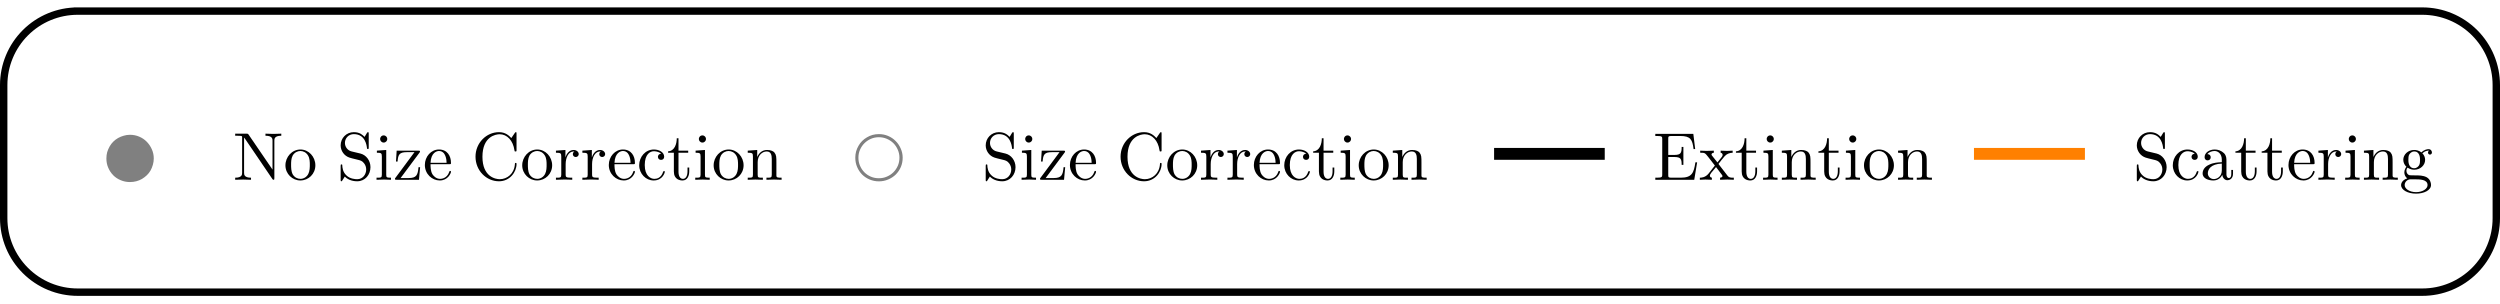
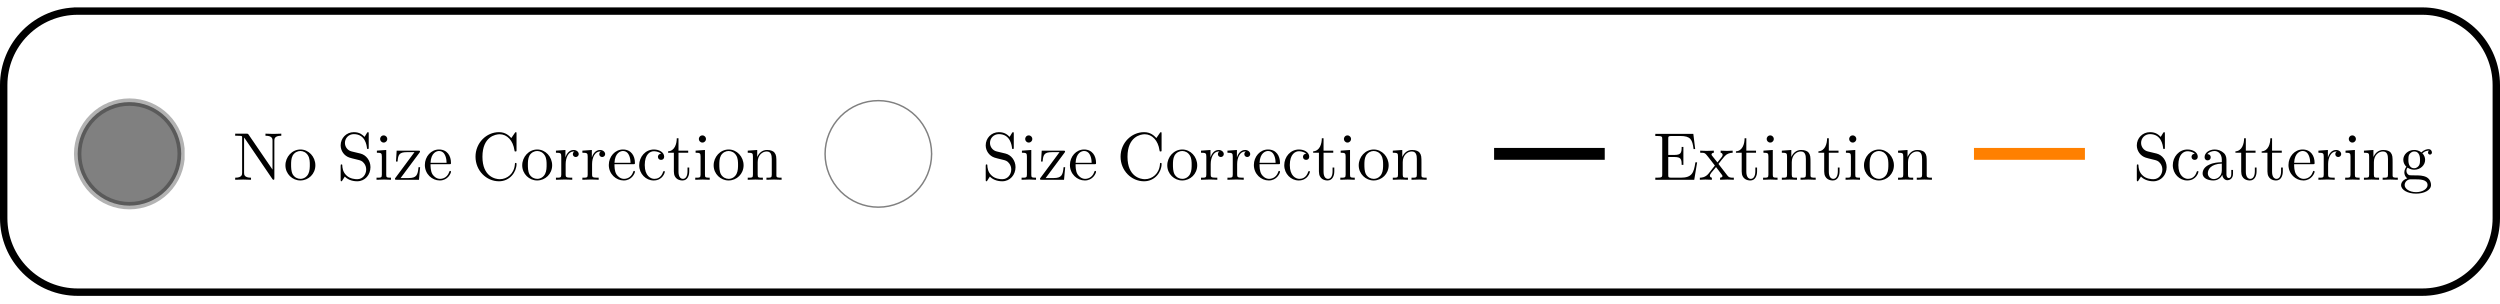
<svg xmlns="http://www.w3.org/2000/svg" xmlns:xlink="http://www.w3.org/1999/xlink" width="338pt" height="41pt" viewBox="0 0 338 41" version="1.1">
  <defs>
    <g>
      <symbol overflow="visible" id="glyph0-0">
-         <path style="stroke:none;" d="M 0.625 0 L 0.625 -8.062 L 4.406 -8.062 L 4.406 0 Z M 1.266 -0.625 L 3.781 -0.625 L 3.781 -7.438 L 1.266 -7.438 Z M 1.266 -0.625 " />
+         <path style="stroke:none;" d="" />
      </symbol>
      <symbol overflow="visible" id="glyph0-1">
-         <path style="stroke:none;" d="M 6.828 -2.859 C 6.828 -2.566 6.785 -2.281 6.703 -2 C 6.629 -1.727 6.523 -1.473 6.391 -1.234 C 6.254 -0.992 6.086 -0.781 5.891 -0.594 C 5.691 -0.406 5.473 -0.238 5.234 -0.094 C 5.004 0.039 4.75 0.145 4.469 0.219 C 4.195 0.289 3.91 0.328 3.609 0.328 C 3.16 0.328 2.742 0.242 2.359 0.078 C 1.973 -0.078 1.633 -0.301 1.344 -0.594 C 1.062 -0.883 0.836 -1.223 0.672 -1.609 C 0.504 -1.992 0.422 -2.41 0.422 -2.859 C 0.422 -3.16 0.457 -3.445 0.531 -3.719 C 0.613 -3.988 0.723 -4.242 0.859 -4.484 C 0.992 -4.723 1.156 -4.938 1.344 -5.125 C 1.539 -5.32 1.758 -5.488 2 -5.625 C 2.238 -5.758 2.492 -5.863 2.766 -5.938 C 3.035 -6.02 3.316 -6.062 3.609 -6.062 C 4.055 -6.062 4.473 -5.977 4.859 -5.812 C 5.254 -5.645 5.594 -5.414 5.875 -5.125 C 6.164 -4.832 6.395 -4.492 6.562 -4.109 C 6.738 -3.723 6.828 -3.305 6.828 -2.859 Z M 6.828 -2.859 " />
+         <path style="stroke:none;" d="M 6.531 -5.953 L 6.531 -6.234 L 5.469 -6.203 L 4.391 -6.234 L 4.391 -5.953 C 5.344 -5.953 5.344 -5.516 5.344 -5.281 L 5.344 -1.375 L 2.109 -6.109 C 2.031 -6.219 2.031 -6.234 1.859 -6.234 L 0.297 -6.234 L 0.297 -5.953 L 0.562 -5.953 C 0.703 -5.953 0.891 -5.938 1.016 -5.938 C 1.234 -5.906 1.234 -5.891 1.234 -5.719 L 1.234 -0.953 C 1.234 -0.719 1.234 -0.281 0.297 -0.281 L 0.297 0 L 1.375 -0.031 L 2.438 0 L 2.438 -0.281 C 1.5 -0.281 1.5 -0.719 1.5 -0.953 L 1.5 -5.703 C 1.547 -5.656 1.547 -5.641 1.594 -5.594 L 5.312 -0.125 C 5.391 -0.016 5.406 0 5.469 0 C 5.594 0 5.594 -0.062 5.594 -0.234 L 5.594 -5.281 C 5.594 -5.516 5.594 -5.953 6.531 -5.953 Z M 6.531 -5.953 " />
      </symbol>
      <symbol overflow="visible" id="glyph0-2">
-         <path style="stroke:none;" d="M 6.828 -2.969 C 6.828 -2.508 6.742 -2.086 6.578 -1.703 C 6.41 -1.316 6.18 -0.977 5.891 -0.688 C 5.598 -0.406 5.254 -0.18 4.859 -0.016 C 4.473 0.148 4.055 0.234 3.609 0.234 C 3.172 0.234 2.754 0.148 2.359 -0.016 C 1.973 -0.18 1.633 -0.406 1.344 -0.688 C 1.062 -0.977 0.836 -1.316 0.672 -1.703 C 0.504 -2.098 0.422 -2.52 0.422 -2.969 C 0.422 -3.258 0.457 -3.539 0.531 -3.812 C 0.613 -4.094 0.723 -4.348 0.859 -4.578 C 0.992 -4.816 1.156 -5.031 1.344 -5.219 C 1.539 -5.414 1.758 -5.582 2 -5.719 C 2.238 -5.863 2.492 -5.973 2.766 -6.047 C 3.035 -6.117 3.316 -6.156 3.609 -6.156 C 4.055 -6.156 4.473 -6.07 4.859 -5.906 C 5.254 -5.738 5.594 -5.508 5.875 -5.219 C 6.164 -4.938 6.395 -4.598 6.562 -4.203 C 6.738 -3.816 6.828 -3.406 6.828 -2.969 Z M 6.391 -2.969 C 6.391 -3.344 6.316 -3.695 6.172 -4.031 C 6.023 -4.375 5.828 -4.672 5.578 -4.922 C 5.328 -5.172 5.031 -5.367 4.688 -5.516 C 4.352 -5.66 3.992 -5.734 3.609 -5.734 C 3.223 -5.734 2.863 -5.66 2.531 -5.516 C 2.195 -5.367 1.906 -5.172 1.656 -4.922 C 1.406 -4.672 1.207 -4.379 1.062 -4.047 C 0.914 -3.711 0.844 -3.352 0.844 -2.969 C 0.844 -2.57 0.914 -2.207 1.062 -1.875 C 1.207 -1.539 1.398 -1.25 1.641 -1 C 1.891 -0.75 2.18 -0.551 2.516 -0.406 C 2.859 -0.258 3.223 -0.188 3.609 -0.188 C 3.992 -0.188 4.352 -0.258 4.688 -0.406 C 5.031 -0.551 5.328 -0.75 5.578 -1 C 5.828 -1.25 6.023 -1.539 6.172 -1.875 C 6.316 -2.207 6.391 -2.57 6.391 -2.969 Z M 6.391 -2.969 " />
-       </symbol>
-       <symbol overflow="visible" id="glyph1-0">
-         <path style="stroke:none;" d="" />
-       </symbol>
-       <symbol overflow="visible" id="glyph1-1">
-         <path style="stroke:none;" d="M 6.531 -5.953 L 6.531 -6.234 L 5.469 -6.203 L 4.391 -6.234 L 4.391 -5.953 C 5.344 -5.953 5.344 -5.516 5.344 -5.281 L 5.344 -1.375 L 2.109 -6.109 C 2.031 -6.219 2.031 -6.234 1.859 -6.234 L 0.297 -6.234 L 0.297 -5.953 L 0.562 -5.953 C 0.703 -5.953 0.891 -5.938 1.016 -5.938 C 1.234 -5.906 1.234 -5.891 1.234 -5.719 L 1.234 -0.953 C 1.234 -0.719 1.234 -0.281 0.297 -0.281 L 0.297 0 L 1.375 -0.031 L 2.438 0 L 2.438 -0.281 C 1.5 -0.281 1.5 -0.719 1.5 -0.953 L 1.5 -5.703 C 1.547 -5.656 1.547 -5.641 1.594 -5.594 L 5.312 -0.125 C 5.391 -0.016 5.406 0 5.469 0 C 5.594 0 5.594 -0.062 5.594 -0.234 L 5.594 -5.281 C 5.594 -5.516 5.594 -5.953 6.531 -5.953 Z M 6.531 -5.953 " />
-       </symbol>
-       <symbol overflow="visible" id="glyph1-2">
        <path style="stroke:none;" d="M 4.297 -1.953 C 4.297 -3.125 3.391 -4.094 2.281 -4.094 C 1.141 -4.094 0.25 -3.094 0.25 -1.953 C 0.25 -0.781 1.203 0.094 2.266 0.094 C 3.375 0.094 4.297 -0.797 4.297 -1.953 Z M 3.547 -2.031 C 3.547 -1.703 3.547 -1.203 3.344 -0.797 C 3.141 -0.391 2.734 -0.125 2.281 -0.125 C 1.891 -0.125 1.484 -0.312 1.234 -0.734 C 1.016 -1.141 1.016 -1.703 1.016 -2.031 C 1.016 -2.375 1.016 -2.875 1.234 -3.281 C 1.484 -3.703 1.906 -3.891 2.266 -3.891 C 2.672 -3.891 3.062 -3.688 3.297 -3.297 C 3.547 -2.906 3.547 -2.375 3.547 -2.031 Z M 3.547 -2.031 " />
      </symbol>
-       <symbol overflow="visible" id="glyph1-3">
+       <symbol overflow="visible" id="glyph0-3">
        <path style="stroke:none;" d="M 4.547 -1.703 C 4.547 -2.609 3.953 -3.359 3.188 -3.547 L 2.016 -3.828 C 1.453 -3.953 1.094 -4.453 1.094 -4.984 C 1.094 -5.625 1.594 -6.172 2.297 -6.172 C 3.828 -6.172 4.031 -4.688 4.078 -4.266 C 4.094 -4.219 4.094 -4.156 4.188 -4.156 C 4.312 -4.156 4.312 -4.203 4.312 -4.375 L 4.312 -6.219 C 4.312 -6.375 4.312 -6.438 4.203 -6.438 C 4.141 -6.438 4.141 -6.422 4.062 -6.312 L 3.75 -5.797 C 3.484 -6.062 3.109 -6.438 2.297 -6.438 C 1.281 -6.438 0.516 -5.625 0.516 -4.656 C 0.516 -3.906 1 -3.234 1.703 -3 C 1.812 -2.953 2.266 -2.844 2.906 -2.688 C 3.156 -2.625 3.438 -2.562 3.688 -2.219 C 3.875 -1.984 3.969 -1.688 3.969 -1.391 C 3.969 -0.734 3.516 -0.078 2.75 -0.078 C 2.484 -0.078 1.781 -0.125 1.312 -0.578 C 0.781 -1.062 0.75 -1.656 0.734 -1.984 C 0.734 -2.078 0.656 -2.078 0.625 -2.078 C 0.516 -2.078 0.516 -2 0.516 -1.844 L 0.516 -0.016 C 0.516 0.141 0.516 0.203 0.609 0.203 C 0.672 0.203 0.688 0.188 0.75 0.078 C 0.75 0.078 0.781 0.047 1.078 -0.438 C 1.359 -0.125 1.938 0.203 2.75 0.203 C 3.828 0.203 4.547 -0.688 4.547 -1.703 Z M 4.547 -1.703 " />
      </symbol>
-       <symbol overflow="visible" id="glyph1-4">
+       <symbol overflow="visible" id="glyph0-4">
        <path style="stroke:none;" d="M 2.25 0 L 2.25 -0.281 C 1.656 -0.281 1.609 -0.328 1.609 -0.688 L 1.609 -4.031 L 0.344 -3.938 L 0.344 -3.656 C 0.938 -3.656 1.016 -3.594 1.016 -3.141 L 1.016 -0.688 C 1.016 -0.281 0.906 -0.281 0.297 -0.281 L 0.297 0 L 1.312 -0.031 C 1.625 -0.031 1.938 -0.016 2.25 0 Z M 1.75 -5.516 C 1.75 -5.766 1.547 -6 1.266 -6 C 0.953 -6 0.781 -5.734 0.781 -5.516 C 0.781 -5.266 0.984 -5.031 1.266 -5.031 C 1.562 -5.031 1.75 -5.281 1.75 -5.516 Z M 1.75 -5.516 " />
      </symbol>
-       <symbol overflow="visible" id="glyph1-5">
+       <symbol overflow="visible" id="glyph0-5">
        <path style="stroke:none;" d="M 3.656 -1.703 L 3.438 -1.703 C 3.344 -0.625 3.156 -0.234 2.094 -0.234 L 1.016 -0.234 L 3.562 -3.656 C 3.641 -3.766 3.641 -3.781 3.641 -3.812 C 3.641 -3.938 3.562 -3.938 3.406 -3.938 L 0.484 -3.938 L 0.391 -2.469 L 0.609 -2.469 C 0.672 -3.391 0.844 -3.734 1.844 -3.734 L 2.891 -3.734 L 0.344 -0.297 C 0.25 -0.188 0.25 -0.172 0.25 -0.125 C 0.25 0 0.312 0 0.5 0 L 3.5 0 Z M 3.656 -1.703 " />
      </symbol>
-       <symbol overflow="visible" id="glyph1-6">
+       <symbol overflow="visible" id="glyph0-6">
        <path style="stroke:none;" d="M 3.781 -1.078 C 3.781 -1.172 3.719 -1.203 3.672 -1.203 C 3.594 -1.203 3.562 -1.141 3.547 -1.062 C 3.234 -0.125 2.406 -0.125 2.312 -0.125 C 1.859 -0.125 1.5 -0.406 1.281 -0.734 C 1.016 -1.172 1.016 -1.781 1.016 -2.109 L 3.562 -2.109 C 3.766 -2.109 3.781 -2.109 3.781 -2.297 C 3.781 -3.203 3.297 -4.094 2.156 -4.094 C 1.094 -4.094 0.25 -3.141 0.25 -2 C 0.25 -0.781 1.219 0.094 2.266 0.094 C 3.375 0.094 3.781 -0.906 3.781 -1.078 Z M 3.188 -2.297 L 1.016 -2.297 C 1.078 -3.656 1.844 -3.891 2.156 -3.891 C 3.094 -3.891 3.188 -2.656 3.188 -2.297 Z M 3.188 -2.297 " />
      </symbol>
-       <symbol overflow="visible" id="glyph1-7">
+       <symbol overflow="visible" id="glyph0-7">
        <path style="stroke:none;" d="M 6.062 -2.125 C 6.062 -2.219 6.062 -2.281 5.953 -2.281 C 5.844 -2.281 5.844 -2.219 5.844 -2.141 C 5.766 -0.828 4.797 -0.078 3.797 -0.078 C 3.234 -0.078 1.453 -0.391 1.453 -3.109 C 1.453 -5.844 3.234 -6.156 3.781 -6.156 C 4.781 -6.156 5.594 -5.312 5.781 -3.984 C 5.797 -3.859 5.797 -3.828 5.922 -3.828 C 6.062 -3.828 6.062 -3.859 6.062 -4.047 L 6.062 -6.219 C 6.062 -6.375 6.062 -6.438 5.969 -6.438 C 5.938 -6.438 5.891 -6.438 5.828 -6.328 L 5.359 -5.641 C 5.031 -5.984 4.562 -6.438 3.688 -6.438 C 1.984 -6.438 0.516 -4.984 0.516 -3.125 C 0.516 -1.234 1.984 0.203 3.688 0.203 C 5.172 0.203 6.062 -1.062 6.062 -2.125 Z M 6.062 -2.125 " />
      </symbol>
-       <symbol overflow="visible" id="glyph1-8">
+       <symbol overflow="visible" id="glyph0-8">
        <path style="stroke:none;" d="M 3.328 -3.484 C 3.328 -3.766 3.031 -4.031 2.641 -4.031 C 1.984 -4.031 1.656 -3.422 1.531 -3.031 L 1.531 -4.031 L 0.25 -3.938 L 0.25 -3.656 C 0.891 -3.656 0.969 -3.594 0.969 -3.141 L 0.969 -0.688 C 0.969 -0.281 0.859 -0.281 0.25 -0.281 L 0.25 0 L 1.297 -0.031 C 1.656 -0.031 2.094 -0.031 2.453 0 L 2.453 -0.281 L 2.266 -0.281 C 1.594 -0.281 1.562 -0.391 1.562 -0.719 L 1.562 -2.109 C 1.562 -3.016 1.953 -3.828 2.641 -3.828 C 2.703 -3.828 2.734 -3.828 2.75 -3.828 C 2.719 -3.812 2.531 -3.703 2.531 -3.469 C 2.531 -3.219 2.734 -3.078 2.922 -3.078 C 3.094 -3.078 3.328 -3.188 3.328 -3.484 Z M 3.328 -3.484 " />
      </symbol>
-       <symbol overflow="visible" id="glyph1-9">
+       <symbol overflow="visible" id="glyph0-9">
        <path style="stroke:none;" d="M 3.781 -1.078 C 3.781 -1.172 3.703 -1.172 3.672 -1.172 C 3.594 -1.172 3.562 -1.141 3.547 -1.078 C 3.281 -0.234 2.688 -0.125 2.359 -0.125 C 1.875 -0.125 1.062 -0.516 1.062 -1.984 C 1.062 -3.484 1.812 -3.859 2.297 -3.859 C 2.375 -3.859 2.953 -3.844 3.281 -3.516 C 2.906 -3.5 2.844 -3.219 2.844 -3.109 C 2.844 -2.859 3.016 -2.688 3.266 -2.688 C 3.5 -2.688 3.688 -2.844 3.688 -3.109 C 3.688 -3.734 3 -4.094 2.297 -4.094 C 1.156 -4.094 0.312 -3.109 0.312 -1.969 C 0.312 -0.797 1.219 0.094 2.266 0.094 C 3.5 0.094 3.781 -1 3.781 -1.078 Z M 3.781 -1.078 " />
      </symbol>
-       <symbol overflow="visible" id="glyph1-10">
+       <symbol overflow="visible" id="glyph0-10">
        <path style="stroke:none;" d="M 3.031 -1.125 L 3.031 -1.656 L 2.797 -1.656 L 2.797 -1.156 C 2.797 -0.469 2.531 -0.125 2.188 -0.125 C 1.578 -0.125 1.578 -0.953 1.578 -1.109 L 1.578 -3.656 L 2.891 -3.656 L 2.891 -3.938 L 1.578 -3.938 L 1.578 -5.609 L 1.344 -5.609 C 1.344 -4.859 1.062 -3.891 0.172 -3.844 L 0.172 -3.656 L 0.953 -3.656 L 0.953 -1.125 C 0.953 -0.016 1.797 0.094 2.125 0.094 C 2.781 0.094 3.031 -0.547 3.031 -1.125 Z M 3.031 -1.125 " />
      </symbol>
-       <symbol overflow="visible" id="glyph1-11">
+       <symbol overflow="visible" id="glyph0-11">
        <path style="stroke:none;" d="M 4.875 0 L 4.875 -0.281 C 4.406 -0.281 4.172 -0.281 4.172 -0.562 L 4.172 -2.297 C 4.172 -3.078 4.172 -3.359 3.891 -3.703 C 3.766 -3.844 3.453 -4.031 2.922 -4.031 C 2.266 -4.031 1.828 -3.641 1.578 -3.078 L 1.578 -4.031 L 0.297 -3.938 L 0.297 -3.656 C 0.938 -3.656 1 -3.594 1 -3.141 L 1 -0.688 C 1 -0.281 0.906 -0.281 0.297 -0.281 L 0.297 0 L 1.328 -0.031 L 2.344 0 L 2.344 -0.281 C 1.734 -0.281 1.641 -0.281 1.641 -0.688 L 1.641 -2.375 C 1.641 -3.328 2.281 -3.828 2.859 -3.828 C 3.438 -3.828 3.547 -3.344 3.547 -2.812 L 3.547 -0.688 C 3.547 -0.281 3.438 -0.281 2.828 -0.281 L 2.828 0 L 3.859 -0.031 Z M 4.875 0 " />
      </symbol>
-       <symbol overflow="visible" id="glyph1-12">
+       <symbol overflow="visible" id="glyph0-12">
        <path style="stroke:none;" d="M 5.953 -2.359 L 5.719 -2.359 C 5.5 -0.953 5.281 -0.281 3.719 -0.281 L 2.5 -0.281 C 2.078 -0.281 2.047 -0.344 2.047 -0.641 L 2.047 -3.078 L 2.875 -3.078 C 3.766 -3.078 3.859 -2.797 3.859 -2.016 L 4.094 -2.016 L 4.094 -4.438 L 3.859 -4.438 C 3.859 -3.656 3.766 -3.359 2.875 -3.359 L 2.047 -3.359 L 2.047 -5.562 C 2.047 -5.859 2.078 -5.922 2.5 -5.922 L 3.672 -5.922 C 5.078 -5.922 5.312 -5.422 5.469 -4.156 L 5.688 -4.156 L 5.438 -6.203 L 0.297 -6.203 L 0.297 -5.922 L 0.516 -5.922 C 1.219 -5.922 1.234 -5.828 1.234 -5.5 L 1.234 -0.719 C 1.234 -0.391 1.219 -0.281 0.516 -0.281 L 0.297 -0.281 L 0.297 0 L 5.562 0 Z M 5.953 -2.359 " />
      </symbol>
-       <symbol overflow="visible" id="glyph1-13">
+       <symbol overflow="visible" id="glyph0-13">
        <path style="stroke:none;" d="M 4.703 0 L 4.703 -0.281 C 4.219 -0.281 4.047 -0.297 3.844 -0.562 L 2.625 -2.141 C 2.891 -2.484 3.234 -2.938 3.453 -3.172 C 3.734 -3.5 4.109 -3.641 4.547 -3.656 L 4.547 -3.938 C 4.312 -3.922 4.031 -3.906 3.797 -3.906 C 3.516 -3.906 3.031 -3.922 2.922 -3.938 L 2.922 -3.656 C 3.109 -3.625 3.188 -3.516 3.188 -3.359 C 3.188 -3.219 3.094 -3.109 3.047 -3.047 L 2.484 -2.344 L 1.766 -3.25 C 1.688 -3.344 1.688 -3.359 1.688 -3.422 C 1.688 -3.562 1.828 -3.641 2 -3.656 L 2 -3.938 L 1.016 -3.906 C 0.828 -3.906 0.406 -3.922 0.156 -3.938 L 0.156 -3.656 C 0.797 -3.656 0.797 -3.641 1.234 -3.094 L 2.141 -1.922 C 1.703 -1.375 1.703 -1.344 1.281 -0.828 C 0.844 -0.297 0.297 -0.281 0.109 -0.281 L 0.109 0 C 0.344 -0.016 0.625 -0.031 0.859 -0.031 L 1.734 0 L 1.734 -0.281 C 1.531 -0.312 1.469 -0.422 1.469 -0.562 C 1.469 -0.766 1.734 -1.062 2.297 -1.719 L 2.984 -0.812 C 3.062 -0.719 3.172 -0.562 3.172 -0.516 C 3.172 -0.422 3.094 -0.297 2.844 -0.281 L 2.844 0 L 3.828 -0.031 C 4.078 -0.031 4.438 -0.016 4.703 0 Z M 4.703 0 " />
      </symbol>
-       <symbol overflow="visible" id="glyph1-14">
+       <symbol overflow="visible" id="glyph0-14">
        <path style="stroke:none;" d="M 4.406 -0.812 L 4.406 -1.328 L 4.172 -1.328 L 4.172 -0.812 C 4.172 -0.281 3.953 -0.234 3.844 -0.234 C 3.547 -0.234 3.516 -0.641 3.516 -0.688 L 3.516 -2.516 C 3.516 -2.891 3.516 -3.25 3.188 -3.594 C 2.828 -3.938 2.375 -4.094 1.938 -4.094 C 1.188 -4.094 0.562 -3.656 0.562 -3.062 C 0.562 -2.781 0.734 -2.625 0.969 -2.625 C 1.234 -2.625 1.391 -2.812 1.391 -3.047 C 1.391 -3.156 1.344 -3.453 0.938 -3.469 C 1.172 -3.781 1.625 -3.891 1.922 -3.891 C 2.359 -3.891 2.891 -3.531 2.891 -2.719 L 2.891 -2.375 C 2.422 -2.359 1.781 -2.328 1.203 -2.047 C 0.516 -1.75 0.297 -1.266 0.297 -0.859 C 0.297 -0.125 1.172 0.094 1.75 0.094 C 2.359 0.094 2.781 -0.266 2.953 -0.688 C 2.984 -0.328 3.234 0.062 3.656 0.062 C 3.844 0.062 4.406 -0.078 4.406 -0.812 Z M 2.891 -1.281 C 2.891 -0.406 2.219 -0.094 1.812 -0.094 C 1.375 -0.094 1 -0.422 1 -0.875 C 1 -1.375 1.375 -2.141 2.891 -2.188 Z M 2.891 -1.281 " />
      </symbol>
-       <symbol overflow="visible" id="glyph1-15">
+       <symbol overflow="visible" id="glyph0-15">
        <path style="stroke:none;" d="M 4.422 -3.688 C 4.422 -3.844 4.312 -4.141 3.953 -4.141 C 3.781 -4.141 3.375 -4.078 3 -3.703 C 2.609 -4 2.219 -4.031 2.031 -4.031 C 1.172 -4.031 0.547 -3.406 0.547 -2.703 C 0.547 -2.297 0.75 -1.953 0.969 -1.766 C 0.859 -1.625 0.688 -1.328 0.688 -1 C 0.688 -0.719 0.812 -0.375 1.094 -0.188 C 0.547 -0.031 0.25 0.359 0.25 0.719 C 0.25 1.375 1.156 1.875 2.266 1.875 C 3.344 1.875 4.297 1.422 4.297 0.703 C 4.297 0.391 4.172 -0.078 3.703 -0.344 C 3.219 -0.594 2.688 -0.594 2.141 -0.594 C 1.906 -0.594 1.516 -0.594 1.453 -0.609 C 1.156 -0.641 0.969 -0.922 0.969 -1.219 C 0.969 -1.25 0.969 -1.453 1.125 -1.641 C 1.484 -1.391 1.859 -1.359 2.031 -1.359 C 2.875 -1.359 3.5 -1.984 3.5 -2.688 C 3.5 -3.031 3.359 -3.359 3.125 -3.578 C 3.453 -3.891 3.781 -3.938 3.953 -3.938 C 3.953 -3.938 4.016 -3.938 4.047 -3.922 C 3.938 -3.891 3.891 -3.781 3.891 -3.672 C 3.891 -3.516 4.016 -3.406 4.156 -3.406 C 4.25 -3.406 4.422 -3.484 4.422 -3.688 Z M 2.812 -2.703 C 2.812 -2.453 2.812 -2.156 2.672 -1.938 C 2.594 -1.828 2.391 -1.562 2.031 -1.562 C 1.234 -1.562 1.234 -2.484 1.234 -2.688 C 1.234 -2.938 1.234 -3.234 1.375 -3.453 C 1.453 -3.562 1.656 -3.828 2.031 -3.828 C 2.812 -3.828 2.812 -2.906 2.812 -2.703 Z M 3.828 0.719 C 3.828 1.219 3.172 1.672 2.281 1.672 C 1.359 1.672 0.734 1.203 0.734 0.719 C 0.734 0.297 1.078 -0.031 1.484 -0.062 L 2.016 -0.062 C 2.797 -0.062 3.828 -0.062 3.828 0.719 Z M 3.828 0.719 " />
      </symbol>
    </g>
    <clipPath id="clip1">
+       <path d="M 10 13.199 L 24.961 13.199 L 24.961 28 L 10 28 Z M 10 13.199 " />
+     </clipPath>
+     <clipPath id="clip2">
+       <path d="M 9.84 13.199 L 24.961 13.199 L 24.961 28.32 L 9.84 28.32 Z M 9.84 13.199 " />
+     </clipPath>
+     <clipPath id="clip3">
+       <path d="M 111.121 13.199 L 126.238 13.199 L 126.238 28.32 L 111.121 28.32 Z M 111.121 13.199 " />
+     </clipPath>
+     <clipPath id="clip4">
      <path d="M 201.84 19 L 216.961 19 L 216.961 22 L 201.84 22 Z M 201.84 19 " />
    </clipPath>
-     <clipPath id="clip2">
+     <clipPath id="clip5">
      <path d="M 266.879 19 L 282 19 L 282 22 L 266.879 22 Z M 266.879 19 " />
    </clipPath>
  </defs>
-   <g id="surface6">
-     <g style="fill:rgb(50%,50%,50%);fill-opacity:1;">
-       <use xlink:href="#glyph0-1" x="13.962" y="24.286" />
+   <g id="surface17">
+     <g clip-path="url(#clip1)" clip-rule="nonzero">
+       <path style=" stroke:none;fill-rule:evenodd;fill:rgb(50%,50%,50%);fill-opacity:1;" d="M 24.5 20.805 C 24.5 18.949 23.762 17.168 22.449 15.855 C 21.137 14.543 19.355 13.805 17.5 13.805 C 15.645 13.805 13.863 14.543 12.551 15.855 C 11.238 17.168 10.5 18.949 10.5 20.805 C 10.5 22.664 11.238 24.441 12.551 25.758 C 13.863 27.07 15.645 27.805 17.5 27.805 C 19.355 27.805 21.137 27.07 22.449 25.758 C 23.762 24.441 24.5 22.664 24.5 20.805 Z M 24.5 20.805 " />
+     </g>
+     <g clip-path="url(#clip2)" clip-rule="nonzero">
+       <path style="fill:none;stroke-width:1;stroke-linecap:square;stroke-linejoin:miter;stroke:rgb(0%,0%,0%);stroke-opacity:0.3;stroke-miterlimit:3.25;" d="M 24.5 20.805 C 24.5 18.949 23.762 17.168 22.449 15.855 C 21.137 14.543 19.355 13.805 17.5 13.805 C 15.645 13.805 13.863 14.543 12.551 15.855 C 11.238 17.168 10.5 18.949 10.5 20.805 C 10.5 22.664 11.238 24.441 12.551 25.758 C 13.863 27.07 15.645 27.805 17.5 27.805 C 19.355 27.805 21.137 27.07 22.449 25.758 C 23.762 24.441 24.5 22.664 24.5 20.805 Z M 24.5 20.805 " />
    </g>
    <g style="fill:rgb(0%,0%,0%);fill-opacity:1;">
-       <use xlink:href="#glyph1-1" x="31.5" y="24.306" />
-       <use xlink:href="#glyph1-2" x="38.34" y="24.306" />
+       <use xlink:href="#glyph0-1" x="31.5" y="24.306" />
+       <use xlink:href="#glyph0-2" x="38.34" y="24.306" />
    </g>
    <g style="fill:rgb(0%,0%,0%);fill-opacity:1;">
-       <use xlink:href="#glyph1-3" x="45.54" y="24.306" />
-       <use xlink:href="#glyph1-4" x="50.61" y="24.306" />
-       <use xlink:href="#glyph1-5" x="53.145" y="24.306" />
-       <use xlink:href="#glyph1-6" x="57.191" y="24.306" />
+       <use xlink:href="#glyph0-3" x="45.54" y="24.306" />
+       <use xlink:href="#glyph0-4" x="50.61" y="24.306" />
+       <use xlink:href="#glyph0-5" x="53.145" y="24.306" />
+       <use xlink:href="#glyph0-6" x="57.191" y="24.306" />
    </g>
    <g style="fill:rgb(0%,0%,0%);fill-opacity:1;">
-       <use xlink:href="#glyph1-7" x="63.773" y="24.306" />
-       <use xlink:href="#glyph1-2" x="70.354" y="24.306" />
-       <use xlink:href="#glyph1-8" x="74.914" y="24.306" />
-       <use xlink:href="#glyph1-8" x="78.487" y="24.306" />
-       <use xlink:href="#glyph1-6" x="82.061" y="24.306" />
-       <use xlink:href="#glyph1-9" x="86.108" y="24.306" />
-       <use xlink:href="#glyph1-10" x="90.154" y="24.306" />
-       <use xlink:href="#glyph1-4" x="93.701" y="24.306" />
-       <use xlink:href="#glyph1-2" x="96.236" y="24.306" />
-       <use xlink:href="#glyph1-11" x="100.796" y="24.306" />
+       <use xlink:href="#glyph0-7" x="63.773" y="24.306" />
+       <use xlink:href="#glyph0-2" x="70.354" y="24.306" />
+       <use xlink:href="#glyph0-8" x="74.914" y="24.306" />
+       <use xlink:href="#glyph0-8" x="78.487" y="24.306" />
+       <use xlink:href="#glyph0-6" x="82.061" y="24.306" />
+       <use xlink:href="#glyph0-9" x="86.108" y="24.306" />
+       <use xlink:href="#glyph0-10" x="90.154" y="24.306" />
+       <use xlink:href="#glyph0-4" x="93.701" y="24.306" />
+       <use xlink:href="#glyph0-2" x="96.236" y="24.306" />
+       <use xlink:href="#glyph0-11" x="100.796" y="24.306" />
    </g>
-     <g style="fill:rgb(50%,50%,50%);fill-opacity:1;">
-       <use xlink:href="#glyph0-2" x="115.214" y="24.286" />
+     <g clip-path="url(#clip3)" clip-rule="nonzero">
+       <path style="fill:none;stroke-width:0.2;stroke-linecap:square;stroke-linejoin:miter;stroke:rgb(50%,50%,50%);stroke-opacity:1;stroke-miterlimit:3.25;" d="M 125.953 20.805 C 125.953 18.898 125.195 17.066 123.844 15.715 C 122.492 14.363 120.66 13.605 118.754 13.605 C 116.844 13.605 115.012 14.363 113.66 15.715 C 112.312 17.066 111.551 18.898 111.551 20.805 C 111.551 22.715 112.312 24.547 113.66 25.898 C 115.012 27.246 116.844 28.008 118.754 28.008 C 120.66 28.008 122.492 27.246 123.844 25.898 C 125.195 24.547 125.953 22.715 125.953 20.805 Z M 125.953 20.805 " />
    </g>
    <g style="fill:rgb(0%,0%,0%);fill-opacity:1;">
-       <use xlink:href="#glyph1-3" x="132.752" y="24.306" />
-       <use xlink:href="#glyph1-4" x="137.822" y="24.306" />
-       <use xlink:href="#glyph1-5" x="140.357" y="24.306" />
-       <use xlink:href="#glyph1-6" x="144.404" y="24.306" />
+       <use xlink:href="#glyph0-3" x="132.752" y="24.306" />
+       <use xlink:href="#glyph0-4" x="137.822" y="24.306" />
+       <use xlink:href="#glyph0-5" x="140.357" y="24.306" />
+       <use xlink:href="#glyph0-6" x="144.404" y="24.306" />
    </g>
    <g style="fill:rgb(0%,0%,0%);fill-opacity:1;">
-       <use xlink:href="#glyph1-7" x="150.985" y="24.306" />
-       <use xlink:href="#glyph1-2" x="157.566" y="24.306" />
-       <use xlink:href="#glyph1-8" x="162.126" y="24.306" />
-       <use xlink:href="#glyph1-8" x="165.7" y="24.306" />
-       <use xlink:href="#glyph1-6" x="169.274" y="24.306" />
-       <use xlink:href="#glyph1-9" x="173.32" y="24.306" />
-       <use xlink:href="#glyph1-10" x="177.366" y="24.306" />
-       <use xlink:href="#glyph1-4" x="180.914" y="24.306" />
-       <use xlink:href="#glyph1-2" x="183.449" y="24.306" />
-       <use xlink:href="#glyph1-11" x="188.009" y="24.306" />
+       <use xlink:href="#glyph0-7" x="150.985" y="24.306" />
+       <use xlink:href="#glyph0-2" x="157.566" y="24.306" />
+       <use xlink:href="#glyph0-8" x="162.126" y="24.306" />
+       <use xlink:href="#glyph0-8" x="165.7" y="24.306" />
+       <use xlink:href="#glyph0-6" x="169.274" y="24.306" />
+       <use xlink:href="#glyph0-9" x="173.32" y="24.306" />
+       <use xlink:href="#glyph0-10" x="177.366" y="24.306" />
+       <use xlink:href="#glyph0-4" x="180.914" y="24.306" />
+       <use xlink:href="#glyph0-2" x="183.449" y="24.306" />
+       <use xlink:href="#glyph0-11" x="188.009" y="24.306" />
    </g>
-     <g clip-path="url(#clip1)" clip-rule="nonzero">
+     <g clip-path="url(#clip4)" clip-rule="nonzero">
      <path style="fill:none;stroke-width:1.6;stroke-linecap:square;stroke-linejoin:miter;stroke:rgb(0%,0%,0%);stroke-opacity:1;stroke-miterlimit:3.25;" d="M 202.801 20.805 L 216.199 20.805 " />
    </g>
    <g style="fill:rgb(0%,0%,0%);fill-opacity:1;">
-       <use xlink:href="#glyph1-12" x="223.5" y="24.306" />
-       <use xlink:href="#glyph1-13" x="229.71" y="24.306" />
-       <use xlink:href="#glyph1-10" x="234.525" y="24.306" />
-       <use xlink:href="#glyph1-4" x="238.072" y="24.306" />
-       <use xlink:href="#glyph1-11" x="240.607" y="24.306" />
-       <use xlink:href="#glyph1-10" x="245.678" y="24.306" />
-       <use xlink:href="#glyph1-4" x="249.225" y="24.306" />
-       <use xlink:href="#glyph1-2" x="251.76" y="24.306" />
-       <use xlink:href="#glyph1-11" x="256.32" y="24.306" />
+       <use xlink:href="#glyph0-12" x="223.5" y="24.306" />
+       <use xlink:href="#glyph0-13" x="229.71" y="24.306" />
+       <use xlink:href="#glyph0-10" x="234.525" y="24.306" />
+       <use xlink:href="#glyph0-4" x="238.072" y="24.306" />
+       <use xlink:href="#glyph0-11" x="240.607" y="24.306" />
+       <use xlink:href="#glyph0-10" x="245.678" y="24.306" />
+       <use xlink:href="#glyph0-4" x="249.225" y="24.306" />
+       <use xlink:href="#glyph0-2" x="251.76" y="24.306" />
+       <use xlink:href="#glyph0-11" x="256.32" y="24.306" />
    </g>
-     <g clip-path="url(#clip2)" clip-rule="nonzero">
+     <g clip-path="url(#clip5)" clip-rule="nonzero">
      <path style="fill:none;stroke-width:1.6;stroke-linecap:square;stroke-linejoin:miter;stroke:rgb(99.998%,50%,0%);stroke-opacity:1;stroke-miterlimit:3.25;" d="M 267.68 20.805 L 281.082 20.805 " />
    </g>
    <g style="fill:rgb(0%,0%,0%);fill-opacity:1;">
-       <use xlink:href="#glyph1-3" x="288.381" y="24.306" />
-       <use xlink:href="#glyph1-9" x="293.451" y="24.306" />
-       <use xlink:href="#glyph1-14" x="297.498" y="24.306" />
-       <use xlink:href="#glyph1-10" x="302.058" y="24.306" />
-       <use xlink:href="#glyph1-10" x="305.605" y="24.306" />
-       <use xlink:href="#glyph1-6" x="309.152" y="24.306" />
-       <use xlink:href="#glyph1-8" x="313.199" y="24.306" />
-       <use xlink:href="#glyph1-4" x="316.772" y="24.306" />
-       <use xlink:href="#glyph1-11" x="319.308" y="24.306" />
-       <use xlink:href="#glyph1-15" x="324.377" y="24.306" />
+       <use xlink:href="#glyph0-3" x="288.381" y="24.306" />
+       <use xlink:href="#glyph0-9" x="293.451" y="24.306" />
+       <use xlink:href="#glyph0-14" x="297.498" y="24.306" />
+       <use xlink:href="#glyph0-10" x="302.058" y="24.306" />
+       <use xlink:href="#glyph0-10" x="305.605" y="24.306" />
+       <use xlink:href="#glyph0-6" x="309.152" y="24.306" />
+       <use xlink:href="#glyph0-8" x="313.199" y="24.306" />
+       <use xlink:href="#glyph0-4" x="316.772" y="24.306" />
+       <use xlink:href="#glyph0-11" x="319.308" y="24.306" />
+       <use xlink:href="#glyph0-15" x="324.377" y="24.306" />
    </g>
    <path style="fill:none;stroke-width:1;stroke-linecap:square;stroke-linejoin:miter;stroke:rgb(0%,0%,0%);stroke-opacity:1;stroke-miterlimit:10;" d="M 10.5 1.5 C 7.848 1.5 5.305 2.555 3.43 4.43 C 1.555 6.305 0.5 8.848 0.5 11.5 L 0.5 29.5 C 0.5 32.152 1.555 34.695 3.43 36.57 C 5.305 38.445 7.848 39.5 10.5 39.5 L 327.5 39.5 C 330.152 39.5 332.695 38.445 334.57 36.57 C 336.445 34.695 337.5 32.152 337.5 29.5 L 337.5 11.5 C 337.5 8.848 336.445 6.305 334.57 4.43 C 332.695 2.555 330.152 1.5 327.5 1.5 Z M 10.5 1.5 " />
  </g>
</svg>
